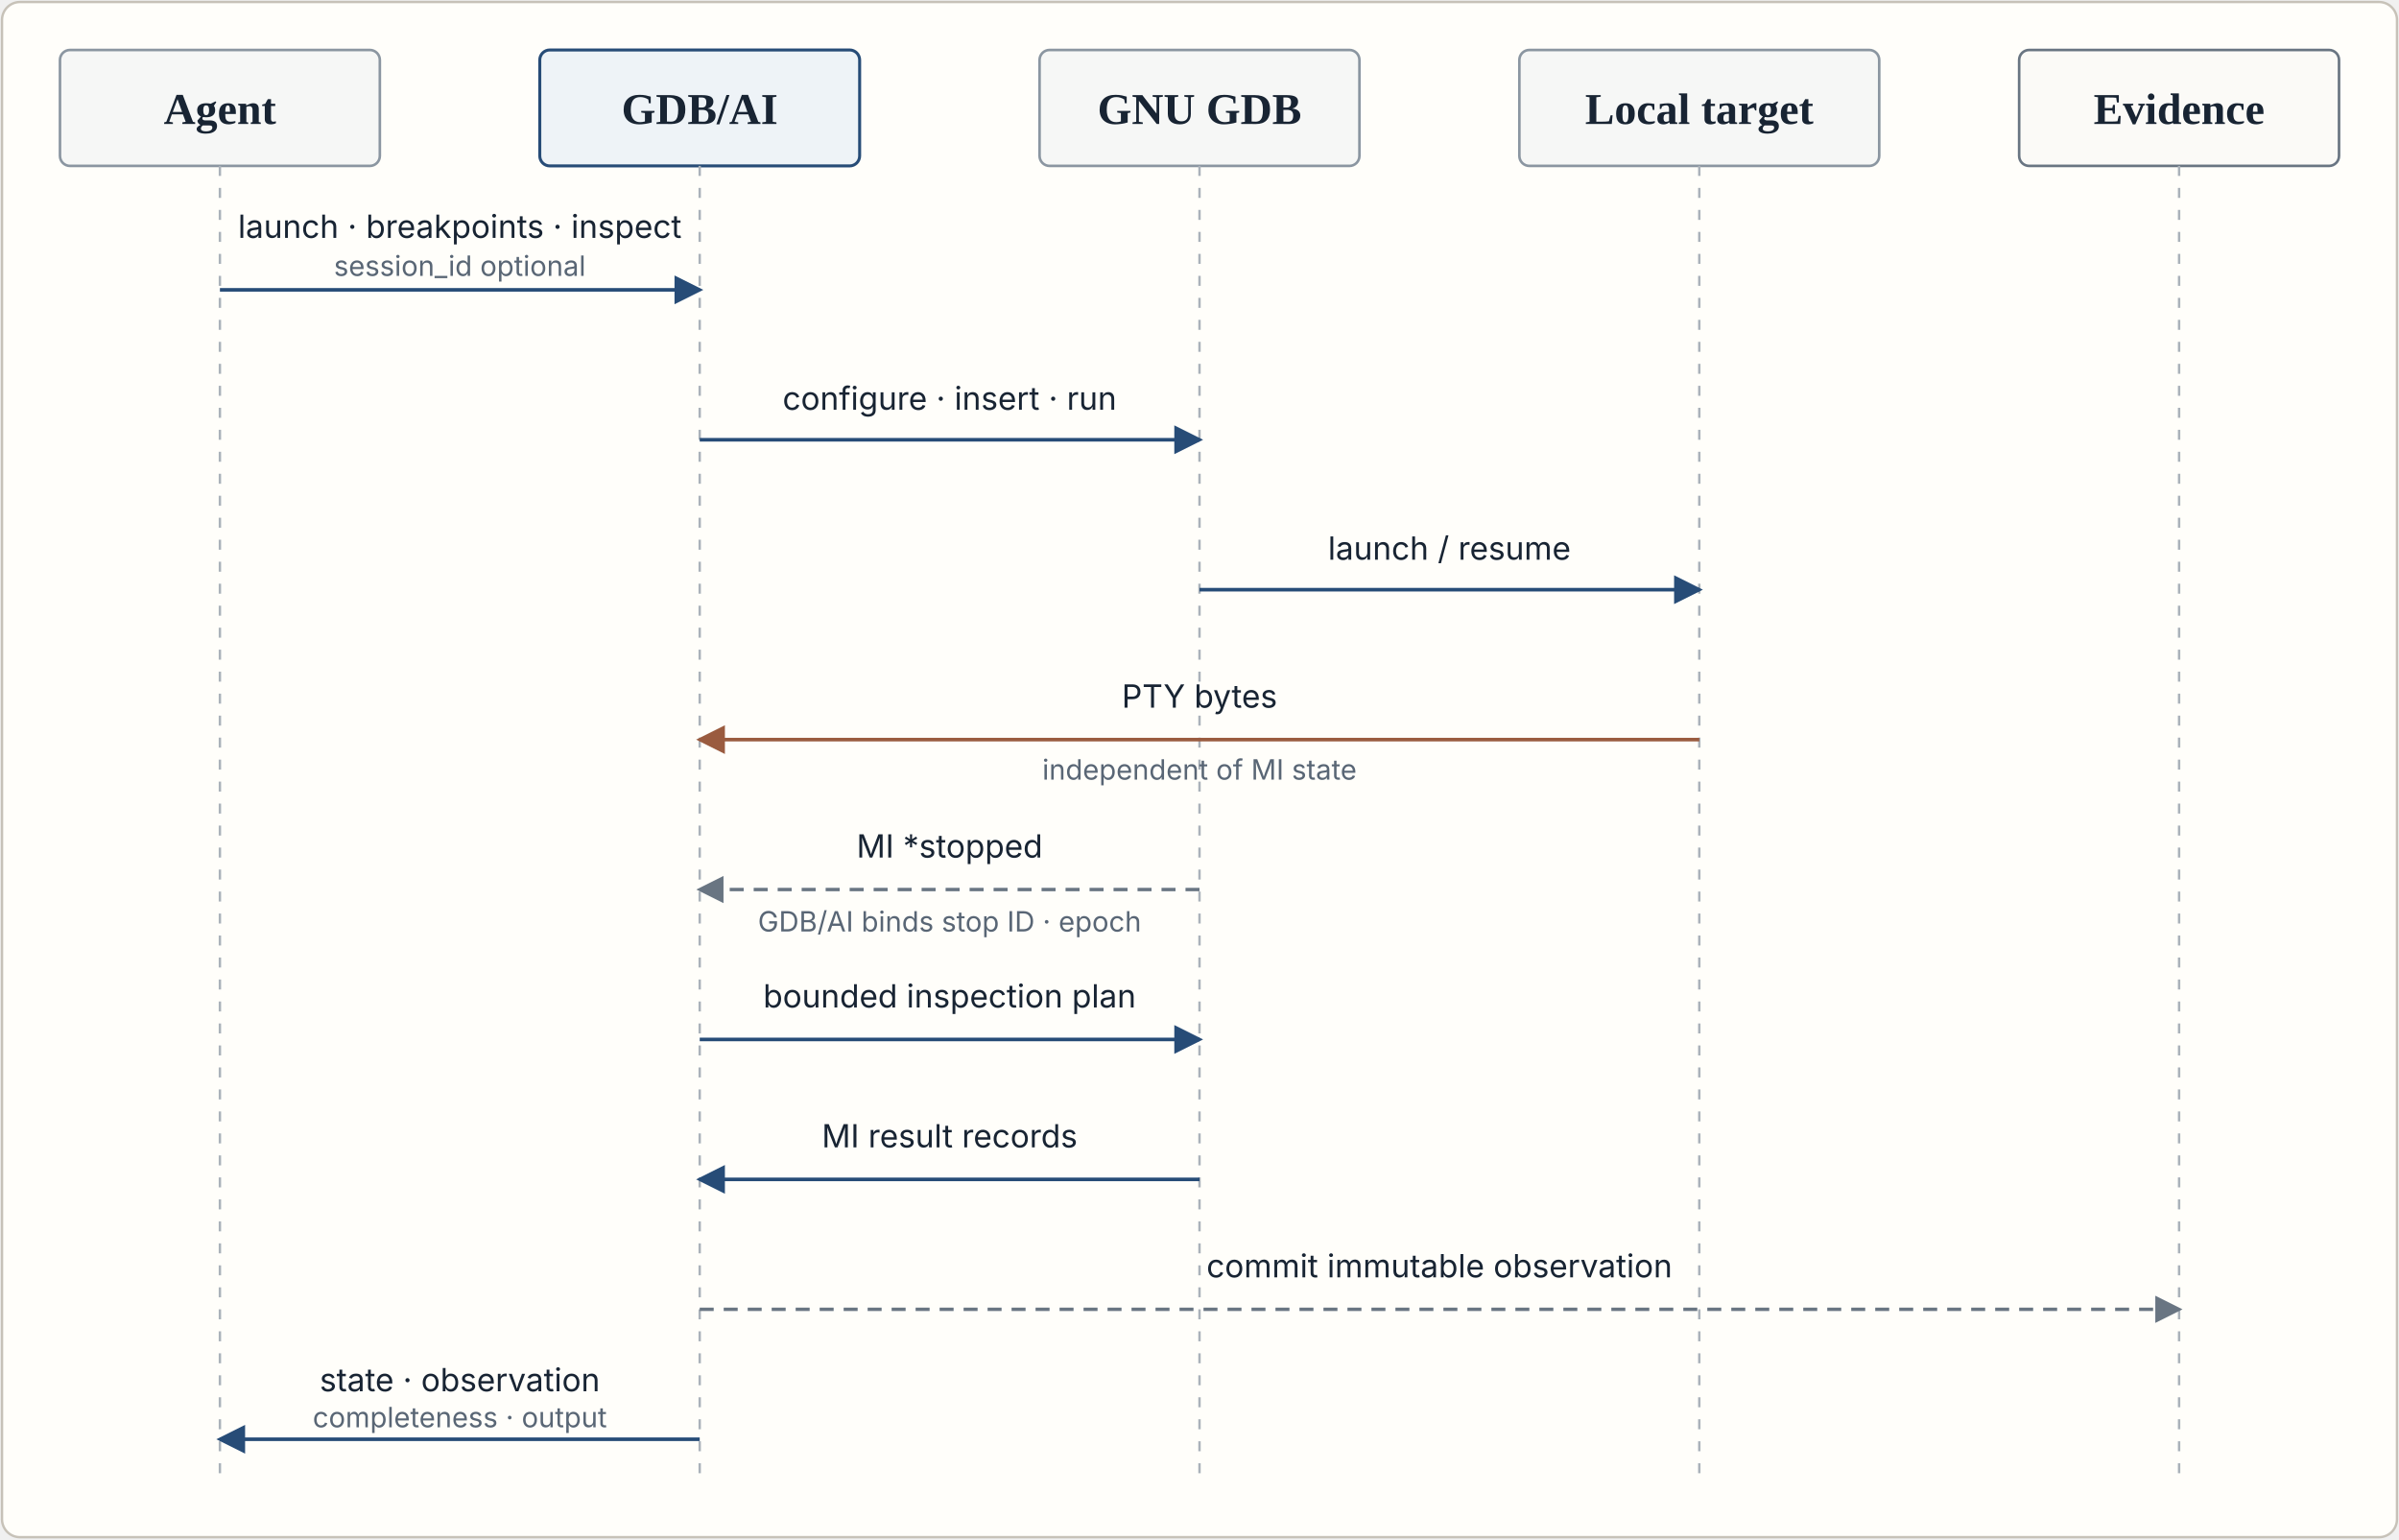
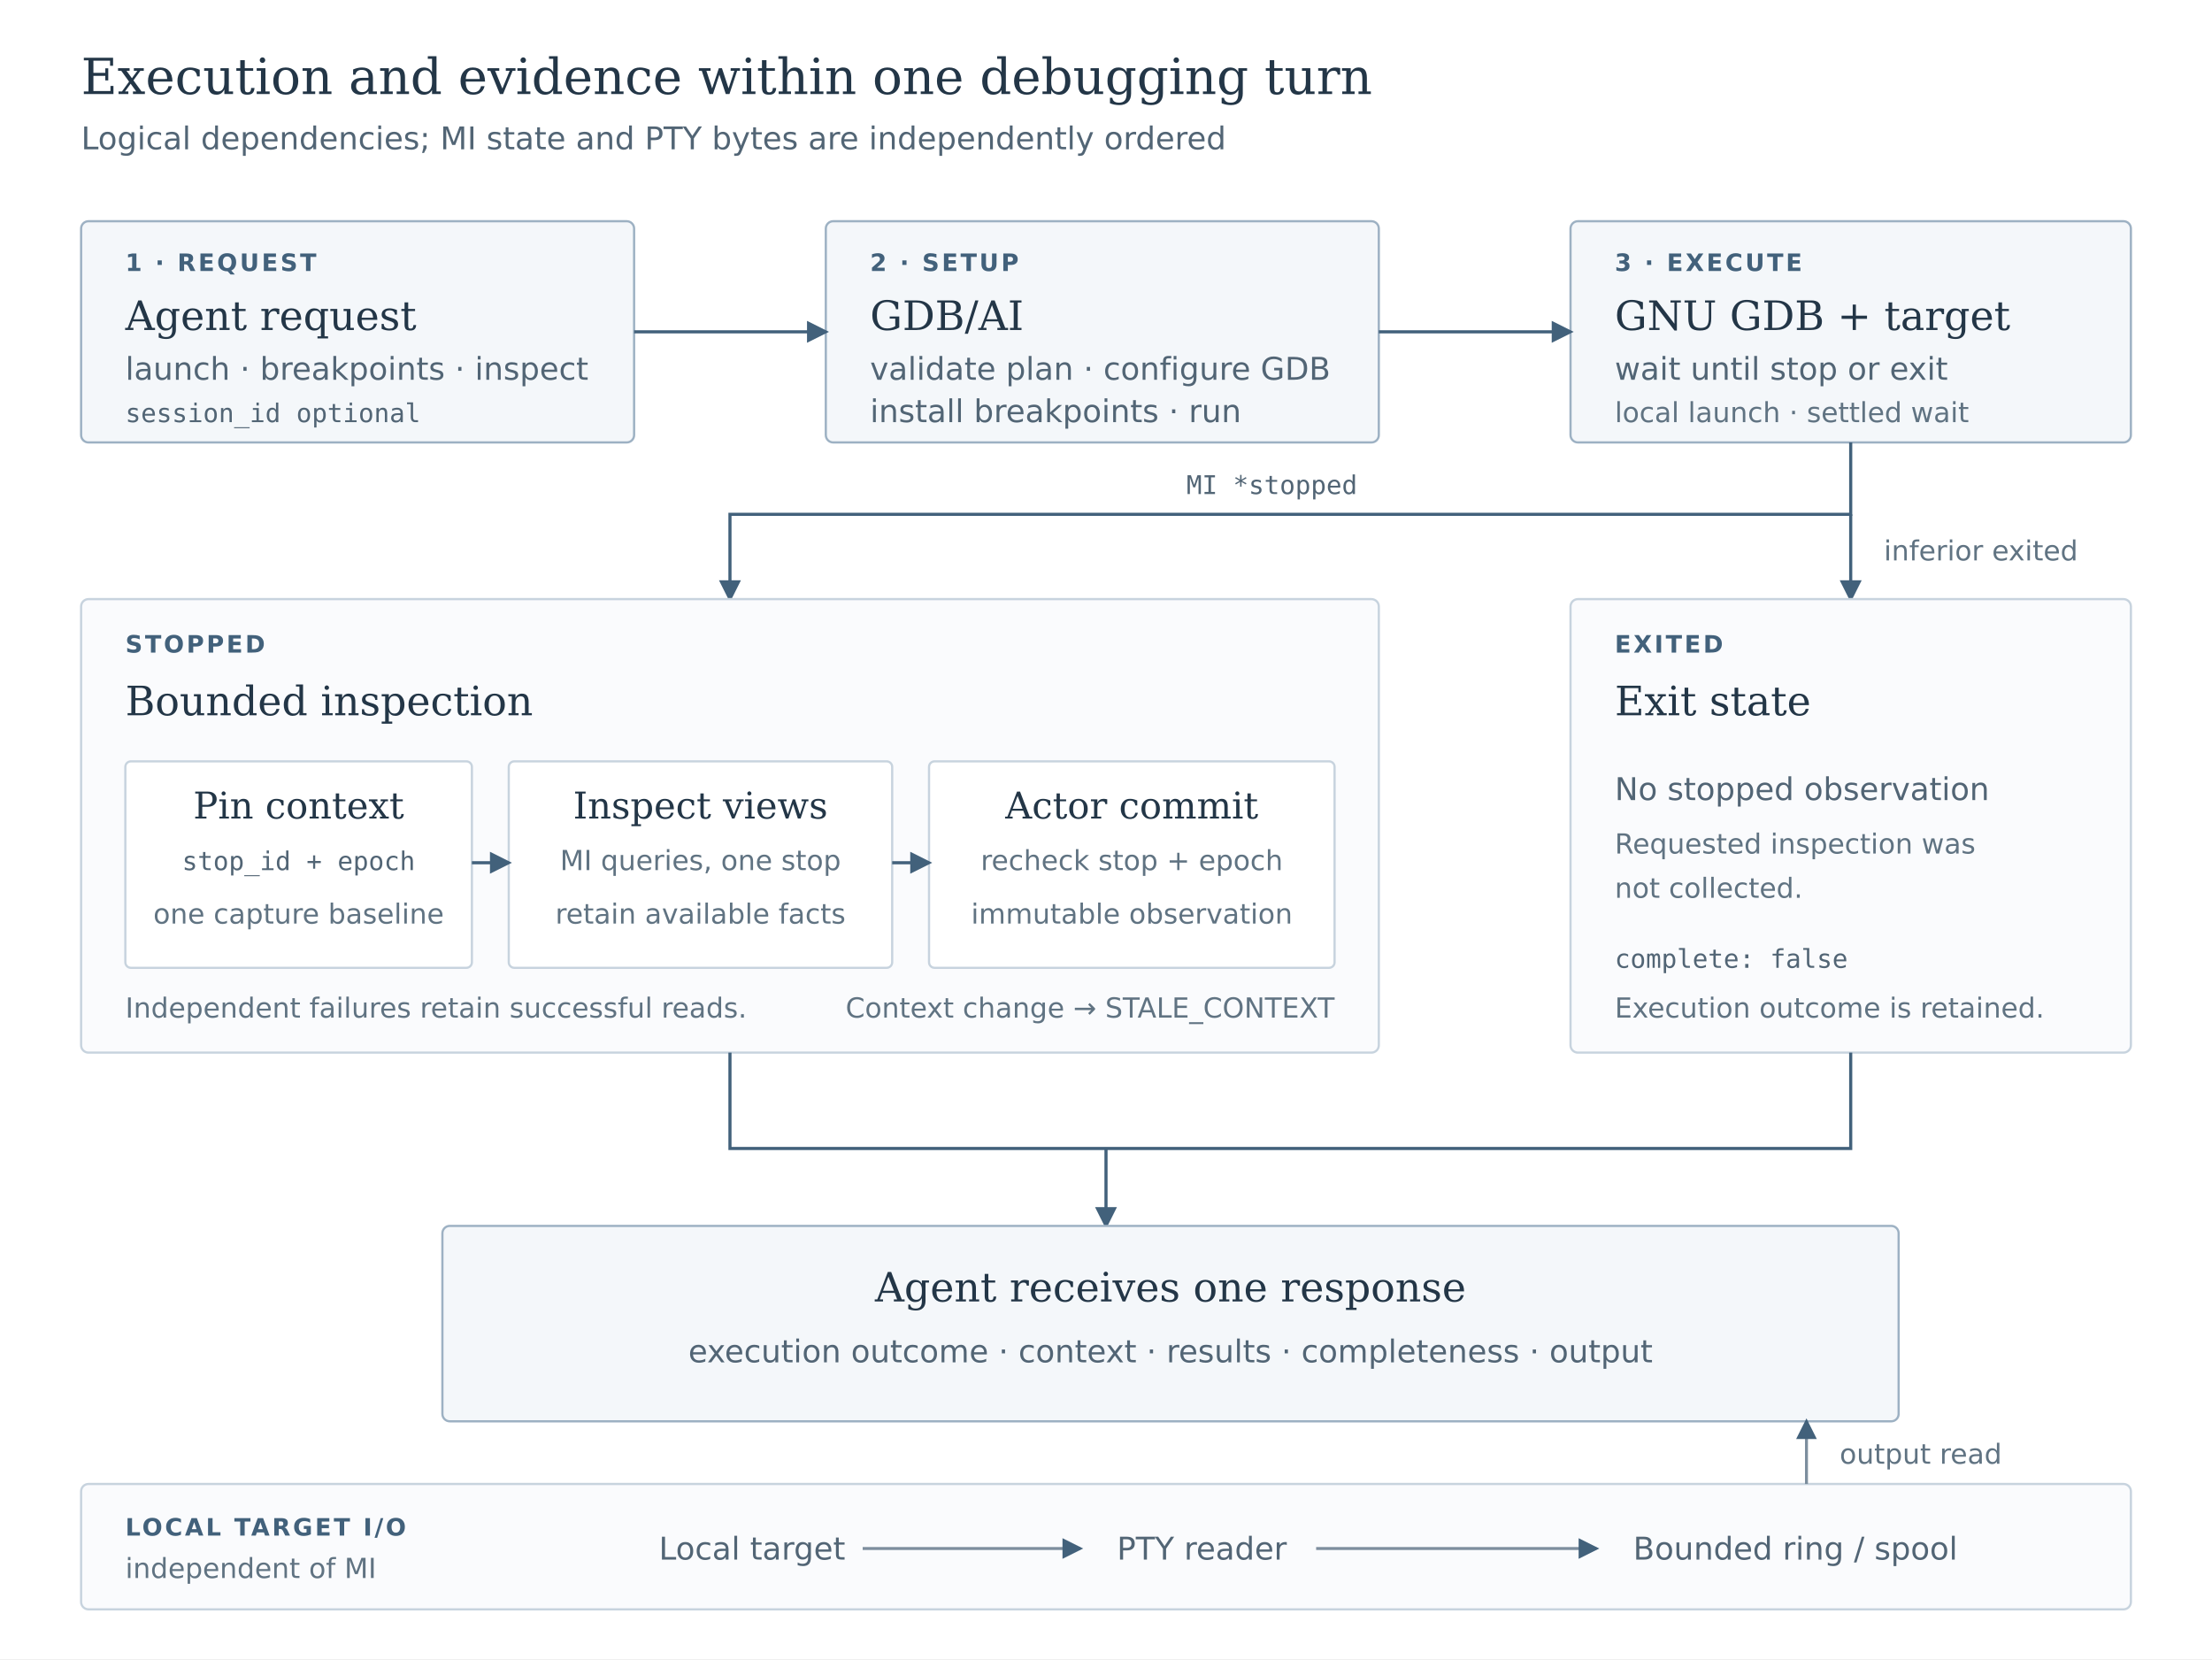
- <svg xmlns="http://www.w3.org/2000/svg" width="1200" height="770" viewBox="0 0 1200 770" role="img" aria-labelledby="title description">
+ <svg xmlns="http://www.w3.org/2000/svg" width="1200" height="900" viewBox="0 0 1200 900" role="img" aria-labelledby="title description">
  <defs>
-     <marker id="arrow" markerWidth="8" markerHeight="8" refX="7" refY="4" orient="auto" markerUnits="strokeWidth">
-       <path d="M0,0 L8,4 L0,8 Z" fill="#274c77" />
-     </marker>
-     <marker id="event-arrow" markerWidth="8" markerHeight="8" refX="7" refY="4" orient="auto" markerUnits="strokeWidth">
-       <path d="M0,0 L8,4 L0,8 Z" fill="#697582" />
-     </marker>
-     <marker id="io-arrow" markerWidth="8" markerHeight="8" refX="7" refY="4" orient="auto" markerUnits="strokeWidth">
-       <path d="M0,0 L8,4 L0,8 Z" fill="#9a5b3f" />
+     <marker id="arrow" markerWidth="7" markerHeight="7" refX="6" refY="3.5" orient="auto" markerUnits="strokeWidth">
+       <path d="M0 0 L7 3.5 L0 7 Z" fill="#42617b" />
    </marker>
    <style>
-       text { fill: #182433; font-family: Inter, "DejaVu Sans", Arial, sans-serif; }
-       .title { font-family: "Source Serif 4", Georgia, "Times New Roman", serif;
-                font-size: 22px; font-weight: 600; }
-       .label { font-size: 16px; }
-       .small { fill: #596675; font-size: 14px; }
-       .canvas { fill: #fffefa; stroke: #c7c2b8; stroke-width: 1.2; }
-       .participant { fill: #f6f7f6; stroke: #8b96a1; stroke-width: 1.3; }
-       .interface { fill: #eef3f7; stroke: #274c77; stroke-width: 1.5; }
-       .store { fill: #fbfaf7; stroke: #697582; stroke-width: 1.3; }
-       .life { stroke: #aab2ba; stroke-width: 1.2; stroke-dasharray: 5 6; }
-       .flow { fill: none; stroke: #274c77; stroke-width: 1.8;
-               marker-end: url(#arrow); }
-       .event { fill: none; stroke: #697582; stroke-width: 1.7;
-                stroke-dasharray: 7 5; marker-end: url(#event-arrow); }
-       .io { fill: none; stroke: #9a5b3f; stroke-width: 1.8;
-             marker-end: url(#io-arrow); }
+       text { fill: #233647; font-family: "DejaVu Sans", Arial, sans-serif; }
+       .heading { font-family: "DejaVu Serif", Georgia, serif; font-size: 27px; }
+       .title { font-family: "DejaVu Serif", Georgia, serif; font-size: 22px; }
+       .step-title { font-family: "DejaVu Serif", Georgia, serif; font-size: 20px; }
+       .body { fill: #526575; font-size: 17px; }
+       .small { fill: #607382; font-size: 15px; }
+       .code { fill: #526575; font-family: "DejaVu Sans Mono", monospace; font-size: 14px; }
+       .section { fill: #42617b; font-size: 13px; font-weight: 600; letter-spacing: 1.3px; }
+       .card { fill: #ffffff; stroke: #c7d3de; stroke-width: 1.2; }
+       .accent { fill: #f4f7fa; stroke: #9db1c3; stroke-width: 1.2; }
+       .branch { fill: #fafbfd; stroke: #c7d3de; stroke-width: 1.2; }
+       .flow { fill: none; stroke: #42617b; stroke-width: 1.7; marker-end: url(#arrow); }
+       .stream { fill: none; stroke: #7d8e9e; stroke-width: 1.6; marker-end: url(#arrow); }
    </style>
  </defs>
-   <rect class="canvas" x="1" y="1" width="1198" height="768" rx="9" />
-   <rect class="participant" x="30" y="25" width="160" height="58" rx="5" />
-   <text class="title" x="110" y="62" text-anchor="middle">Agent</text>
-   <rect class="interface" x="270" y="25" width="160" height="58" rx="5" />
-   <text class="title" x="350" y="62" text-anchor="middle">GDB/AI</text>
-   <rect class="participant" x="520" y="25" width="160" height="58" rx="5" />
-   <text class="title" x="600" y="62" text-anchor="middle">GNU GDB</text>
-   <rect class="participant" x="760" y="25" width="180" height="58" rx="5" />
-   <text class="title" x="850" y="62" text-anchor="middle">Local target</text>
-   <rect class="store" x="1010" y="25" width="160" height="58" rx="5" />
-   <text class="title" x="1090" y="62" text-anchor="middle">Evidence</text>
-   <path class="life" d="M110 83 V740 M350 83 V740 M600 83 V740 M850 83 V740 M1090 83 V740" />
-   <path class="flow" d="M110 145 H350" />
-   <text class="label" x="230" y="119" text-anchor="middle">launch · breakpoints · inspect</text>
-   <text class="small" x="230" y="138" text-anchor="middle">session_id optional</text>
-   <path class="flow" d="M350 220 H600" />
-   <text class="label" x="475" y="205" text-anchor="middle">configure · insert · run</text>
-   <path class="flow" d="M600 295 H850" />
-   <text class="label" x="725" y="280" text-anchor="middle">launch / resume</text>
-   <path class="io" d="M850 370 H350" />
-   <text class="label" x="600" y="354" text-anchor="middle">PTY bytes</text>
-   <text class="small" x="600" y="390" text-anchor="middle">independent of MI state</text>
-   <path class="event" d="M600 445 H350" />
-   <text class="label" x="475" y="429" text-anchor="middle">MI *stopped</text>
-   <text class="small" x="475" y="466" text-anchor="middle">GDB/AI binds stop ID · epoch</text>
-   <path class="flow" d="M350 520 H600" />
-   <text class="label" x="475" y="504" text-anchor="middle">bounded inspection plan</text>
-   <path class="flow" d="M600 590 H350" />
-   <text class="label" x="475" y="574" text-anchor="middle">MI result records</text>
-   <path class="event" d="M350 655 H1090" />
-   <text class="label" x="720" y="639" text-anchor="middle">commit immutable observation</text>
-   <path class="flow" d="M350 720 H110" />
-   <text class="label" x="230" y="696" text-anchor="middle">state · observation</text>
-   <text class="small" x="230" y="714" text-anchor="middle">completeness · output</text>
+   <rect width="1200" height="900" fill="#ffffff" />
+   <text class="heading" x="44" y="51">Execution and evidence within one debugging turn</text>
+   <text class="body" x="44" y="81">Logical dependencies; MI state and PTY bytes are independently ordered</text>
+   <rect class="accent" x="44" y="120" width="300" height="120" rx="4" />
+   <text class="section" x="68" y="147">1 · REQUEST</text>
+   <text class="title" x="68" y="179">Agent request</text>
+   <text class="body" x="68" y="206">launch · breakpoints · inspect</text>
+   <text class="code" x="68" y="229">session_id optional</text>
+   <rect class="accent" x="448" y="120" width="300" height="120" rx="4" />
+   <text class="section" x="472" y="147">2 · SETUP</text>
+   <text class="title" x="472" y="179">GDB/AI</text>
+   <text class="body" x="472" y="206">validate plan · configure GDB</text>
+   <text class="body" x="472" y="229">install breakpoints · run</text>
+   <rect class="accent" x="852" y="120" width="304" height="120" rx="4" />
+   <text class="section" x="876" y="147">3 · EXECUTE</text>
+   <text class="title" x="876" y="179">GNU GDB + target</text>
+   <text class="body" x="876" y="206">wait until stop or exit</text>
+   <text class="small" x="876" y="229">local launch · settled wait</text>
+   <path class="flow" d="M344 180 H448" />
+   <path class="flow" d="M748 180 H852" />
+   <path class="flow" d="M1004 240 V279 H396 V325" />
+   <text class="code" x="690" y="268" text-anchor="middle">MI *stopped</text>
+   <path class="flow" d="M1004 279 V325" />
+   <text class="small" x="1022" y="304">inferior exited</text>
+   <rect class="branch" x="44" y="325" width="704" height="246" rx="4" />
+   <text class="section" x="68" y="354">STOPPED</text>
+   <text class="title" x="68" y="388">Bounded inspection</text>
+   <rect class="card" x="68" y="413" width="188" height="112" rx="3" />
+   <text class="step-title" x="162" y="444" text-anchor="middle">Pin context</text>
+   <text class="code" x="162" y="472" text-anchor="middle">stop_id + epoch</text>
+   <text class="small" x="162" y="501" text-anchor="middle">one capture baseline</text>
+   <rect class="card" x="276" y="413" width="208" height="112" rx="3" />
+   <text class="step-title" x="380" y="444" text-anchor="middle">Inspect views</text>
+   <text class="small" x="380" y="472" text-anchor="middle">MI queries, one stop</text>
+   <text class="small" x="380" y="501" text-anchor="middle">retain available facts</text>
+   <rect class="card" x="504" y="413" width="220" height="112" rx="3" />
+   <text class="step-title" x="614" y="444" text-anchor="middle">Actor commit</text>
+   <text class="small" x="614" y="472" text-anchor="middle">recheck stop + epoch</text>
+   <text class="small" x="614" y="501" text-anchor="middle">immutable observation</text>
+   <path class="flow" d="M256 468 H276" />
+   <path class="flow" d="M484 468 H504" />
+   <text class="small" x="68" y="552">Independent failures retain successful reads.</text>
+   <text class="small" x="724" y="552" text-anchor="end">Context change → STALE_CONTEXT</text>
+   <rect class="branch" x="852" y="325" width="304" height="246" rx="4" />
+   <text class="section" x="876" y="354">EXITED</text>
+   <text class="title" x="876" y="388">Exit state</text>
+   <text class="body" x="876" y="434">No stopped observation</text>
+   <text class="small" x="876" y="463">Requested inspection was</text>
+   <text class="small" x="876" y="487">not collected.</text>
+   <text class="code" x="876" y="525">complete: false</text>
+   <text class="small" x="876" y="552">Execution outcome is retained.</text>
+   <path d="M396 571 V623 H1004 V571" fill="none" stroke="#42617b" stroke-width="1.7" />
+   <path class="flow" d="M600 623 V665" />
+   <rect class="accent" x="240" y="665" width="790" height="106" rx="4" />
+   <text class="title" x="635" y="706" text-anchor="middle">Agent receives one response</text>
+   <text class="body" x="635" y="739" text-anchor="middle">execution outcome · context · results · completeness · output</text>
+   <rect class="branch" x="44" y="805" width="1112" height="68" rx="4" />
+   <text class="section" x="68" y="833">LOCAL TARGET I/O</text>
+   <text class="small" x="68" y="856">independent of MI</text>
+   <text class="body" x="408" y="846" text-anchor="middle">Local target</text>
+   <text class="body" x="652" y="846" text-anchor="middle">PTY reader</text>
+   <text class="body" x="974" y="846" text-anchor="middle">Bounded ring / spool</text>
+   <path class="stream" d="M468 840 H586" />
+   <path class="stream" d="M714 840 H866" />
+   <path class="stream" d="M980 805 V771" />
+   <text class="small" x="998" y="794">output read</text>
</svg>
